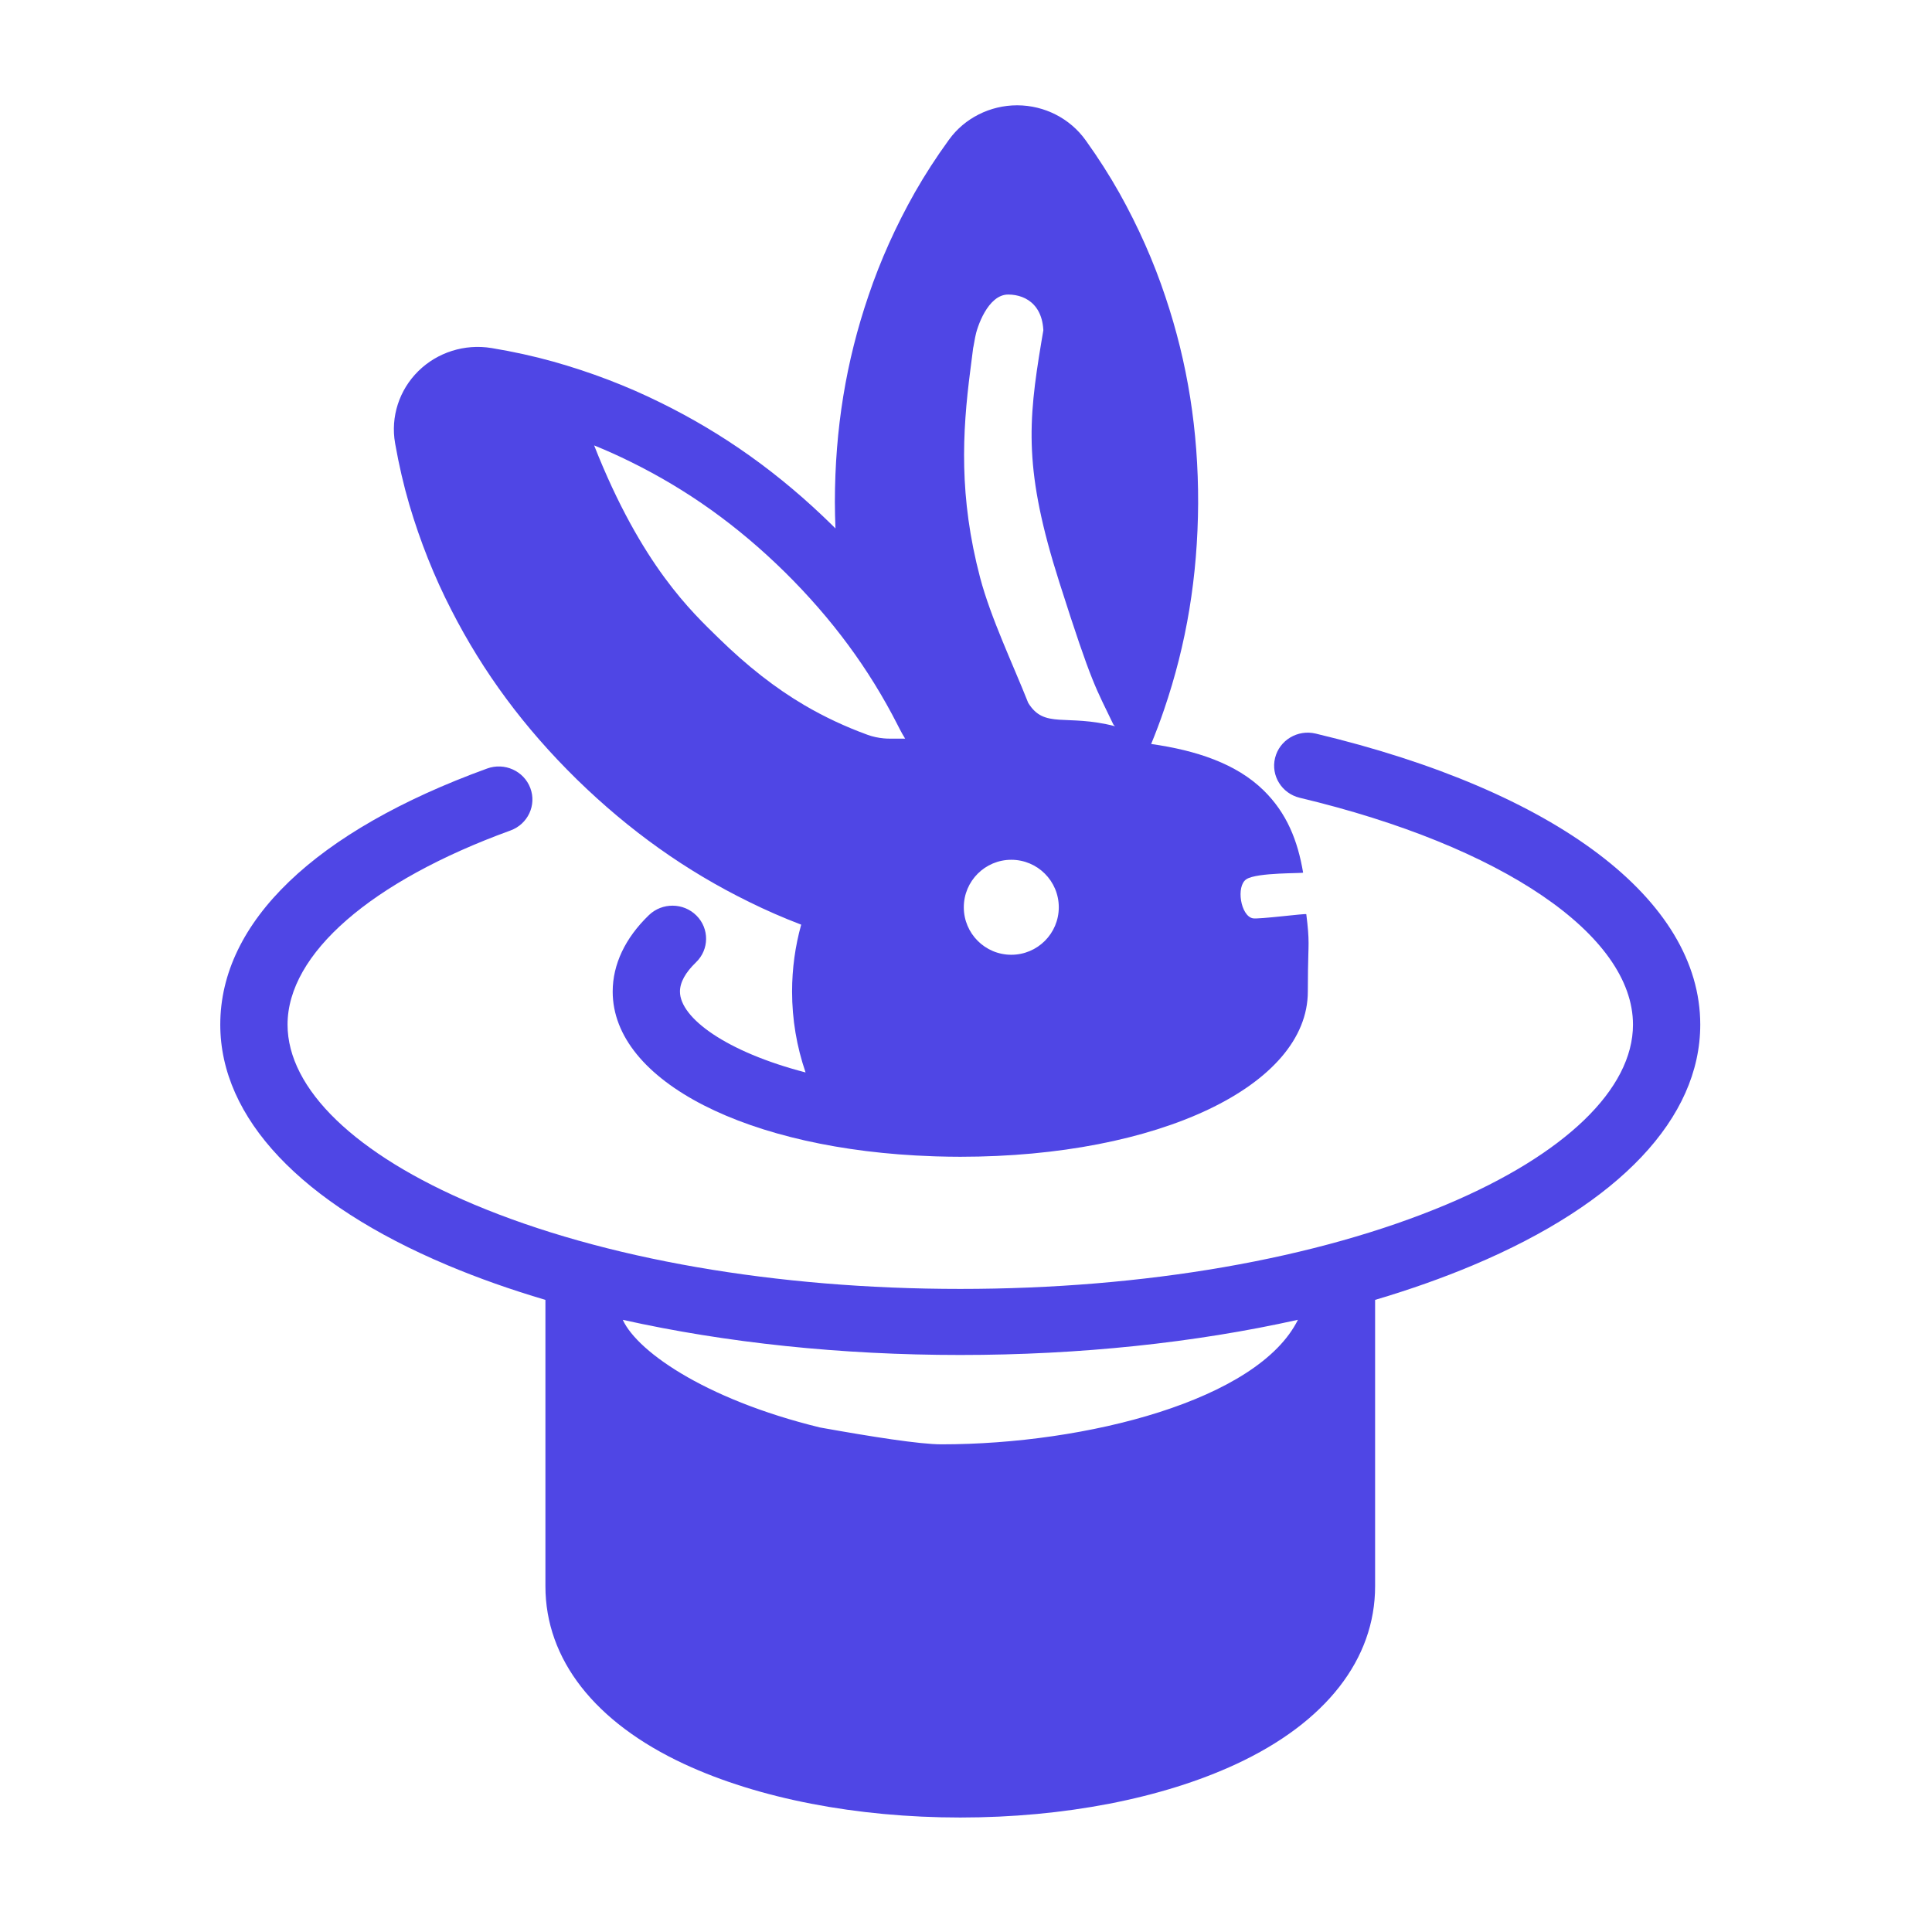
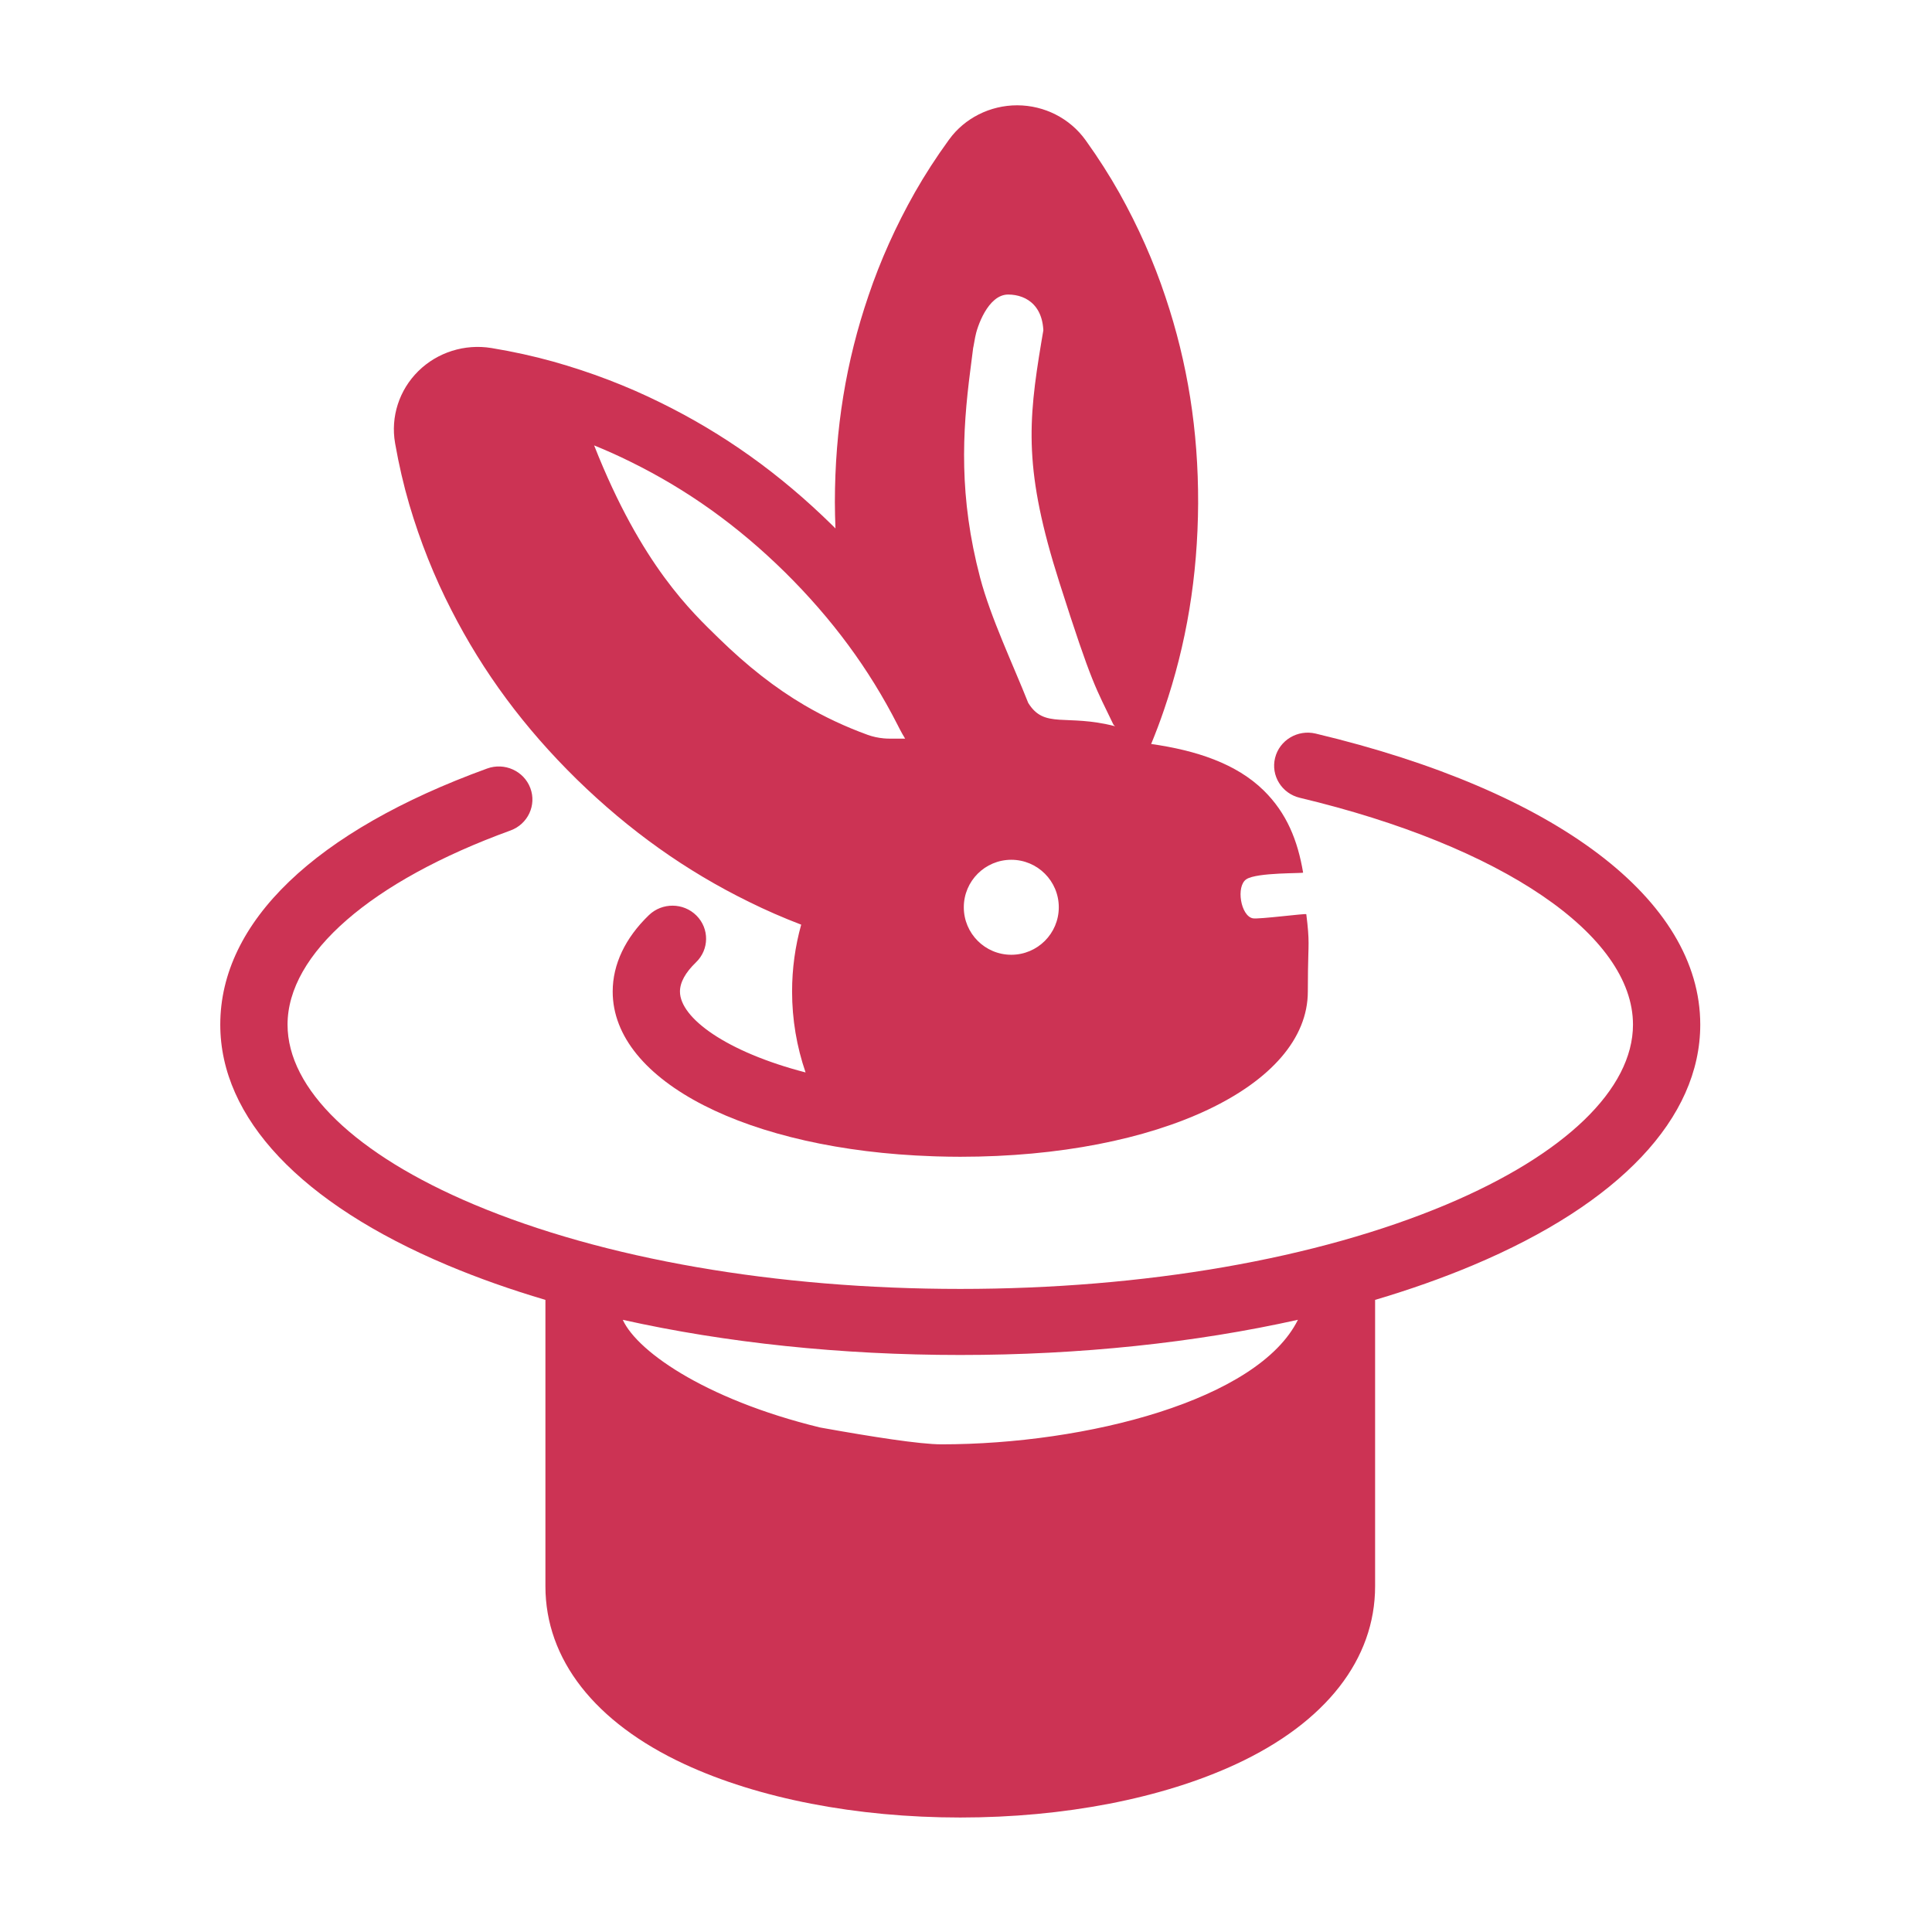
<svg xmlns="http://www.w3.org/2000/svg" viewBox="0 0 500 500">
-   <path fill="#4f46e5" d="M 337.243 225.826 C 337.286 226.08 325.308 225.737 322.561 227.542 C 319.814 229.347 321.09 237.05 324.231 237.661 C 325.743 237.955 338.036 236.337 338.069 236.597 C 338.975 243.85 338.587 244.326 338.508 251.085 C 338.486 252.972 338.464 254.824 338.464 256.621 C 338.464 280.993 299.794 299.371 248.513 299.371 C 246.482 299.371 244.479 299.332 242.49 299.275 C 242.138 299.264 241.787 299.251 241.436 299.239 C 193.723 297.63 158.564 279.856 158.564 256.621 C 158.564 249.583 161.806 242.739 167.938 236.833 C 171.371 233.529 176.881 233.578 180.248 236.951 C 183.614 240.323 183.559 245.736 180.127 249.042 C 177.371 251.696 175.974 254.245 175.974 256.62 C 175.974 263.421 187.938 272.222 208.482 277.547 C 206.185 270.861 204.991 263.817 204.991 256.62 C 204.991 250.709 205.781 244.913 207.348 239.301 C 202.711 237.527 198.201 235.559 193.872 233.417 C 177.541 225.414 162.948 215.038 149.29 201.712 C 135.678 188.362 125.057 174.027 116.809 157.87 C 112.416 149.342 108.744 140.137 105.912 130.536 C 104.453 125.546 103.237 120.301 102.29 114.927 L 102.264 114.773 C 102.261 114.757 102.245 114.667 102.242 114.652 C 101.062 107.88 103.311 100.924 108.26 96.044 C 113.208 91.168 120.274 88.94 127.167 90.068 L 127.361 90.1 C 132.78 90.996 138.098 92.165 143.138 93.57 C 152.898 96.315 162.241 99.887 170.926 104.19 C 187.296 112.226 201.87 122.635 215.451 135.994 C 215.709 136.249 215.96 136.508 216.217 136.764 C 216.128 134.492 216.067 132.215 216.064 129.923 C 216.09 111.045 218.938 93.575 224.77 76.499 C 227.819 67.456 231.867 58.444 236.793 49.747 C 239.366 45.229 242.291 40.709 245.498 36.291 L 245.662 36.068 C 249.656 30.575 256.241 27.253 263.229 27.253 C 263.25 27.253 263.268 27.253 263.289 27.253 C 270.301 27.274 276.895 30.635 280.927 36.247 L 281.096 36.483 C 284.25 40.885 287.153 45.429 289.688 49.935 C 294.588 58.7 298.595 67.743 301.613 76.835 C 307.358 93.928 310.13 111.418 310.076 130.274 C 309.969 149.186 307.084 166.645 301.258 183.668 C 300.256 186.631 299.131 189.594 297.921 192.542 C 309.616 194.202 319.973 197.627 327.042 204.57 C 333.02 210.442 335.849 217.531 337.243 225.826 Z M 253.65 149.486 C 256.378 159.851 262.237 172.129 266.098 181.898 C 270.322 188.749 275.807 184.658 288.58 187.948 C 288.577 187.933 288.229 187.671 288.116 187.45 C 283.609 177.982 282.728 177.625 274.153 150.692 C 264.978 121.877 266.011 109.428 269.495 88.553 C 272.843 68.494 268.996 97.935 269.941 88.26 C 270.805 79.41 265.826 76.237 260.921 76.227 C 255.635 76.216 252.796 84.799 252.369 87.283 C 250.622 97.448 253.671 76.124 251.109 95.883 C 249.029 111.923 248.154 128.603 253.65 149.486 Z M 255.147 38.186 C 255.138 38.182 255.128 38.18 255.117 38.18 C 255.117 38.18 255.127 38.182 255.147 38.186 Z M 153.761 115.27 C 166.044 146.469 179.193 158.491 186.037 165.2 C 193.479 172.462 200.728 178.127 208.179 182.5 C 213.325 185.519 218.826 188.101 224.535 190.172 C 225.839 190.645 227.245 190.954 228.709 191.088 C 229.221 191.134 229.74 191.159 230.252 191.159 L 234.247 191.159 C 233.721 190.304 233.219 189.43 232.762 188.522 L 232.285 187.584 C 224.894 173.081 215.359 160.165 203.117 148.06 C 190.898 136.042 177.807 126.684 163.114 119.472 C 160.081 117.969 156.959 116.567 153.761 115.27 Z M 261.722 222.511 C 254.934 222.511 249.431 228.014 249.431 234.802 C 249.431 241.59 254.934 247.093 261.722 247.093 C 268.51 247.093 274.013 241.59 274.013 234.802 C 274.013 228.014 268.51 222.511 261.722 222.511 Z" />
-   <path fill="#4f46e5" d="M 340.501 189.853 C 335.822 188.736 331.122 191.557 329.989 196.146 C 328.854 200.734 331.723 205.357 336.395 206.47 C 388.773 218.954 422.615 241.994 422.615 265.171 C 422.615 281.845 405.023 298.813 374.349 311.725 C 340.88 325.812 296.192 333.571 248.516 333.571 C 200.84 333.571 156.15 325.812 122.683 311.725 C 92.009 298.813 74.417 281.845 74.417 265.171 C 74.417 246.847 95.983 228.065 132.105 214.931 C 136.614 213.292 138.915 208.374 137.246 203.945 C 135.577 199.516 130.572 197.252 126.061 198.895 C 81.531 215.085 57.006 238.623 57.006 265.171 C 57.006 289.361 77.895 311.476 115.824 327.441 C 123.729 330.769 132.205 333.763 141.154 336.41 L 141.154 410.521 C 141.154 429.422 153.912 445.762 177.079 456.529 C 196.284 465.455 221.654 470.371 248.515 470.371 C 275.376 470.371 300.746 465.455 319.951 456.529 C 343.119 445.762 355.876 429.422 355.876 410.521 L 355.876 336.409 C 364.823 333.762 373.301 330.768 381.205 327.442 C 419.136 311.476 440.025 289.362 440.025 265.172 C 440.025 232.859 402.818 204.703 340.501 189.853 Z M 294.118 414.499 C 294.119 442.268 252.322 445.31 245.672 402.669 C 239.022 360.028 215.419 450.227 215.419 422.46 L 204.048 405.617 C 208.509 409.351 168.319 372.394 174.419 375.445 C 175.685 376.078 216.263 436.644 217.591 436.644 C 220.761 436.644 184.588 374.67 186.124 371.703 C 188.305 367.495 219.815 371.172 215.13 370.114 C 184.002 363.079 165.083 350.124 161.171 341.569 C 187.829 347.513 217.625 350.668 248.514 350.668 C 279.422 350.668 309.233 347.51 335.903 341.559 C 325.618 362.364 281.179 373.792 243.64 373.792 C 232.356 373.792 193.186 365.771 182.645 363.888 C 177.908 363.036 164.287 364.905 163.424 369.55 C 162.564 374.196 178.777 395.704 183.507 396.55 C 195.076 398.617 172.507 417.859 184.835 417.859 C 211.696 417.859 218.872 444.782 238.078 435.855 C 245.279 432.508 280.47 447.953 285.588 443.62 L 338.464 410.519 L 294.118 414.499 Z" transform="matrix(1, 0, 0, 1, -4.547473508864641e-13, 0)" />
+   <path fill="#cc3354" d="M 337.243 225.826 C 337.286 226.08 325.308 225.737 322.561 227.542 C 319.814 229.347 321.09 237.05 324.231 237.661 C 325.743 237.955 338.036 236.337 338.069 236.597 C 338.975 243.85 338.587 244.326 338.508 251.085 C 338.486 252.972 338.464 254.824 338.464 256.621 C 338.464 280.993 299.794 299.371 248.513 299.371 C 246.482 299.371 244.479 299.332 242.49 299.275 C 242.138 299.264 241.787 299.251 241.436 299.239 C 193.723 297.63 158.564 279.856 158.564 256.621 C 158.564 249.583 161.806 242.739 167.938 236.833 C 171.371 233.529 176.881 233.578 180.248 236.951 C 183.614 240.323 183.559 245.736 180.127 249.042 C 177.371 251.696 175.974 254.245 175.974 256.62 C 175.974 263.421 187.938 272.222 208.482 277.547 C 206.185 270.861 204.991 263.817 204.991 256.62 C 204.991 250.709 205.781 244.913 207.348 239.301 C 202.711 237.527 198.201 235.559 193.872 233.417 C 177.541 225.414 162.948 215.038 149.29 201.712 C 135.678 188.362 125.057 174.027 116.809 157.87 C 112.416 149.342 108.744 140.137 105.912 130.536 C 104.453 125.546 103.237 120.301 102.29 114.927 L 102.264 114.773 C 102.261 114.757 102.245 114.667 102.242 114.652 C 101.062 107.88 103.311 100.924 108.26 96.044 C 113.208 91.168 120.274 88.94 127.167 90.068 L 127.361 90.1 C 132.78 90.996 138.098 92.165 143.138 93.57 C 152.898 96.315 162.241 99.887 170.926 104.19 C 187.296 112.226 201.87 122.635 215.451 135.994 C 215.709 136.249 215.96 136.508 216.217 136.764 C 216.128 134.492 216.067 132.215 216.064 129.923 C 216.09 111.045 218.938 93.575 224.77 76.499 C 227.819 67.456 231.867 58.444 236.793 49.747 C 239.366 45.229 242.291 40.709 245.498 36.291 L 245.662 36.068 C 249.656 30.575 256.241 27.253 263.229 27.253 C 263.25 27.253 263.268 27.253 263.289 27.253 C 270.301 27.274 276.895 30.635 280.927 36.247 L 281.096 36.483 C 284.25 40.885 287.153 45.429 289.688 49.935 C 294.588 58.7 298.595 67.743 301.613 76.835 C 307.358 93.928 310.13 111.418 310.076 130.274 C 309.969 149.186 307.084 166.645 301.258 183.668 C 300.256 186.631 299.131 189.594 297.921 192.542 C 309.616 194.202 319.973 197.627 327.042 204.57 C 333.02 210.442 335.849 217.531 337.243 225.826 Z M 253.65 149.486 C 256.378 159.851 262.237 172.129 266.098 181.898 C 270.322 188.749 275.807 184.658 288.58 187.948 C 288.577 187.933 288.229 187.671 288.116 187.45 C 283.609 177.982 282.728 177.625 274.153 150.692 C 264.978 121.877 266.011 109.428 269.495 88.553 C 272.843 68.494 268.996 97.935 269.941 88.26 C 270.805 79.41 265.826 76.237 260.921 76.227 C 255.635 76.216 252.796 84.799 252.369 87.283 C 250.622 97.448 253.671 76.124 251.109 95.883 C 249.029 111.923 248.154 128.603 253.65 149.486 Z M 255.147 38.186 C 255.138 38.182 255.128 38.18 255.117 38.18 C 255.117 38.18 255.127 38.182 255.147 38.186 Z M 153.761 115.27 C 166.044 146.469 179.193 158.491 186.037 165.2 C 193.479 172.462 200.728 178.127 208.179 182.5 C 213.325 185.519 218.826 188.101 224.535 190.172 C 225.839 190.645 227.245 190.954 228.709 191.088 C 229.221 191.134 229.74 191.159 230.252 191.159 L 234.247 191.159 C 233.721 190.304 233.219 189.43 232.762 188.522 L 232.285 187.584 C 224.894 173.081 215.359 160.165 203.117 148.06 C 190.898 136.042 177.807 126.684 163.114 119.472 C 160.081 117.969 156.959 116.567 153.761 115.27 Z M 261.722 222.511 C 254.934 222.511 249.431 228.014 249.431 234.802 C 249.431 241.59 254.934 247.093 261.722 247.093 C 268.51 247.093 274.013 241.59 274.013 234.802 C 274.013 228.014 268.51 222.511 261.722 222.511 Z" />
+   <path fill="#cc3354" d="M 340.501 189.853 C 335.822 188.736 331.122 191.557 329.989 196.146 C 328.854 200.734 331.723 205.357 336.395 206.47 C 388.773 218.954 422.615 241.994 422.615 265.171 C 422.615 281.845 405.023 298.813 374.349 311.725 C 340.88 325.812 296.192 333.571 248.516 333.571 C 200.84 333.571 156.15 325.812 122.683 311.725 C 92.009 298.813 74.417 281.845 74.417 265.171 C 74.417 246.847 95.983 228.065 132.105 214.931 C 136.614 213.292 138.915 208.374 137.246 203.945 C 135.577 199.516 130.572 197.252 126.061 198.895 C 81.531 215.085 57.006 238.623 57.006 265.171 C 57.006 289.361 77.895 311.476 115.824 327.441 C 123.729 330.769 132.205 333.763 141.154 336.41 L 141.154 410.521 C 141.154 429.422 153.912 445.762 177.079 456.529 C 196.284 465.455 221.654 470.371 248.515 470.371 C 275.376 470.371 300.746 465.455 319.951 456.529 C 343.119 445.762 355.876 429.422 355.876 410.521 L 355.876 336.409 C 364.823 333.762 373.301 330.768 381.205 327.442 C 419.136 311.476 440.025 289.362 440.025 265.172 C 440.025 232.859 402.818 204.703 340.501 189.853 Z M 294.118 414.499 C 294.119 442.268 252.322 445.31 245.672 402.669 C 239.022 360.028 215.419 450.227 215.419 422.46 L 204.048 405.617 C 208.509 409.351 168.319 372.394 174.419 375.445 C 175.685 376.078 216.263 436.644 217.591 436.644 C 220.761 436.644 184.588 374.67 186.124 371.703 C 188.305 367.495 219.815 371.172 215.13 370.114 C 184.002 363.079 165.083 350.124 161.171 341.569 C 187.829 347.513 217.625 350.668 248.514 350.668 C 279.422 350.668 309.233 347.51 335.903 341.559 C 325.618 362.364 281.179 373.792 243.64 373.792 C 232.356 373.792 193.186 365.771 182.645 363.888 C 177.908 363.036 164.287 364.905 163.424 369.55 C 162.564 374.196 178.777 395.704 183.507 396.55 C 195.076 398.617 172.507 417.859 184.835 417.859 C 211.696 417.859 218.872 444.782 238.078 435.855 C 245.279 432.508 280.47 447.953 285.588 443.62 L 338.464 410.519 L 294.118 414.499 Z" transform="matrix(1, 0, 0, 1, -4.547473508864641e-13, 0)" />
</svg>
